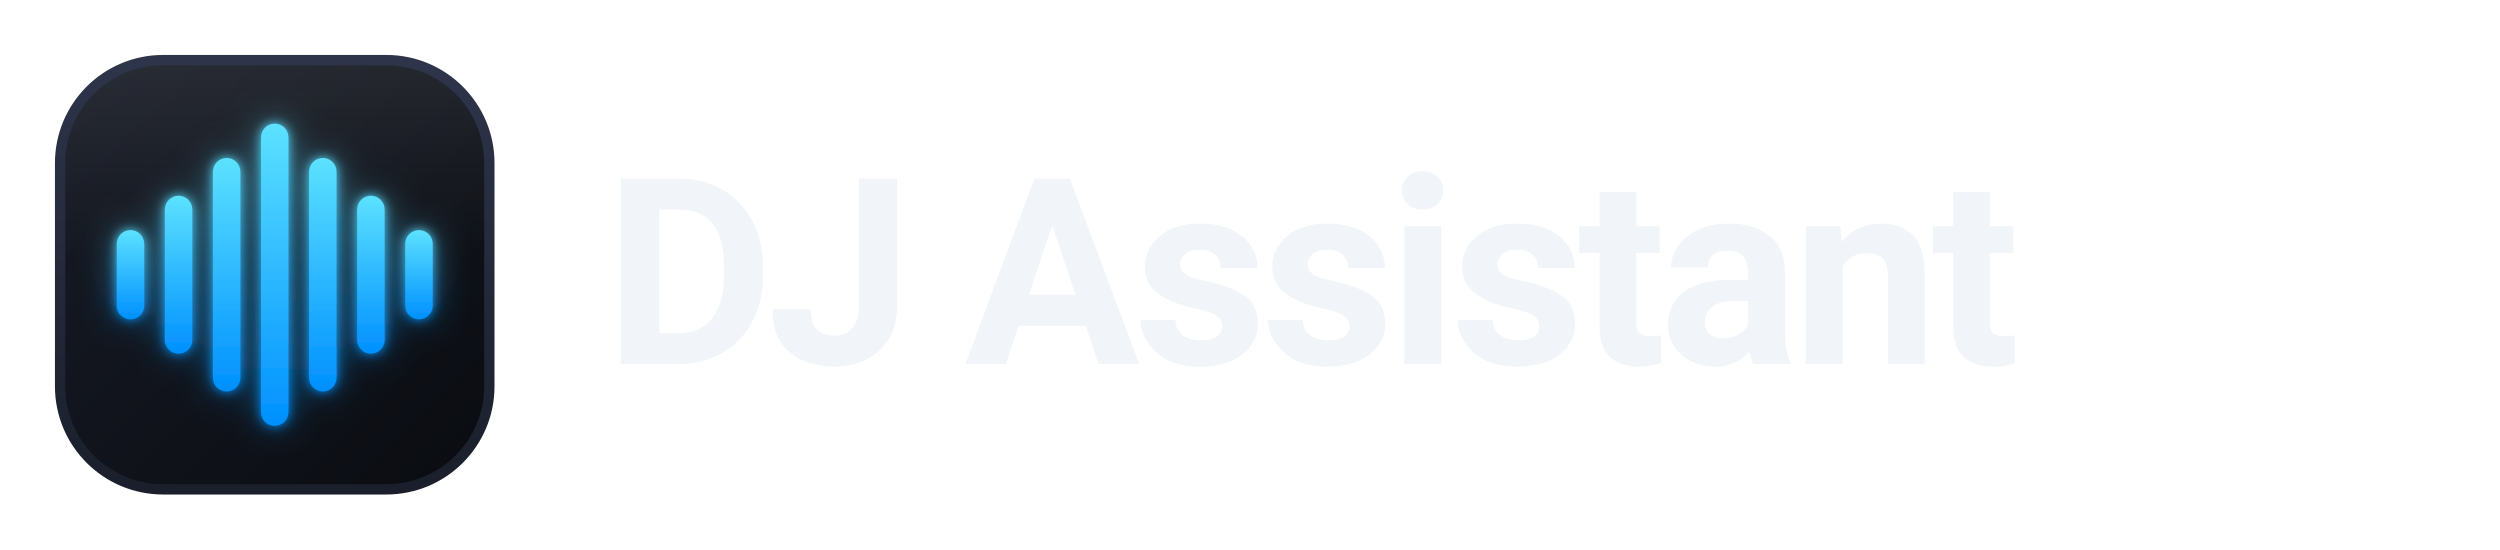
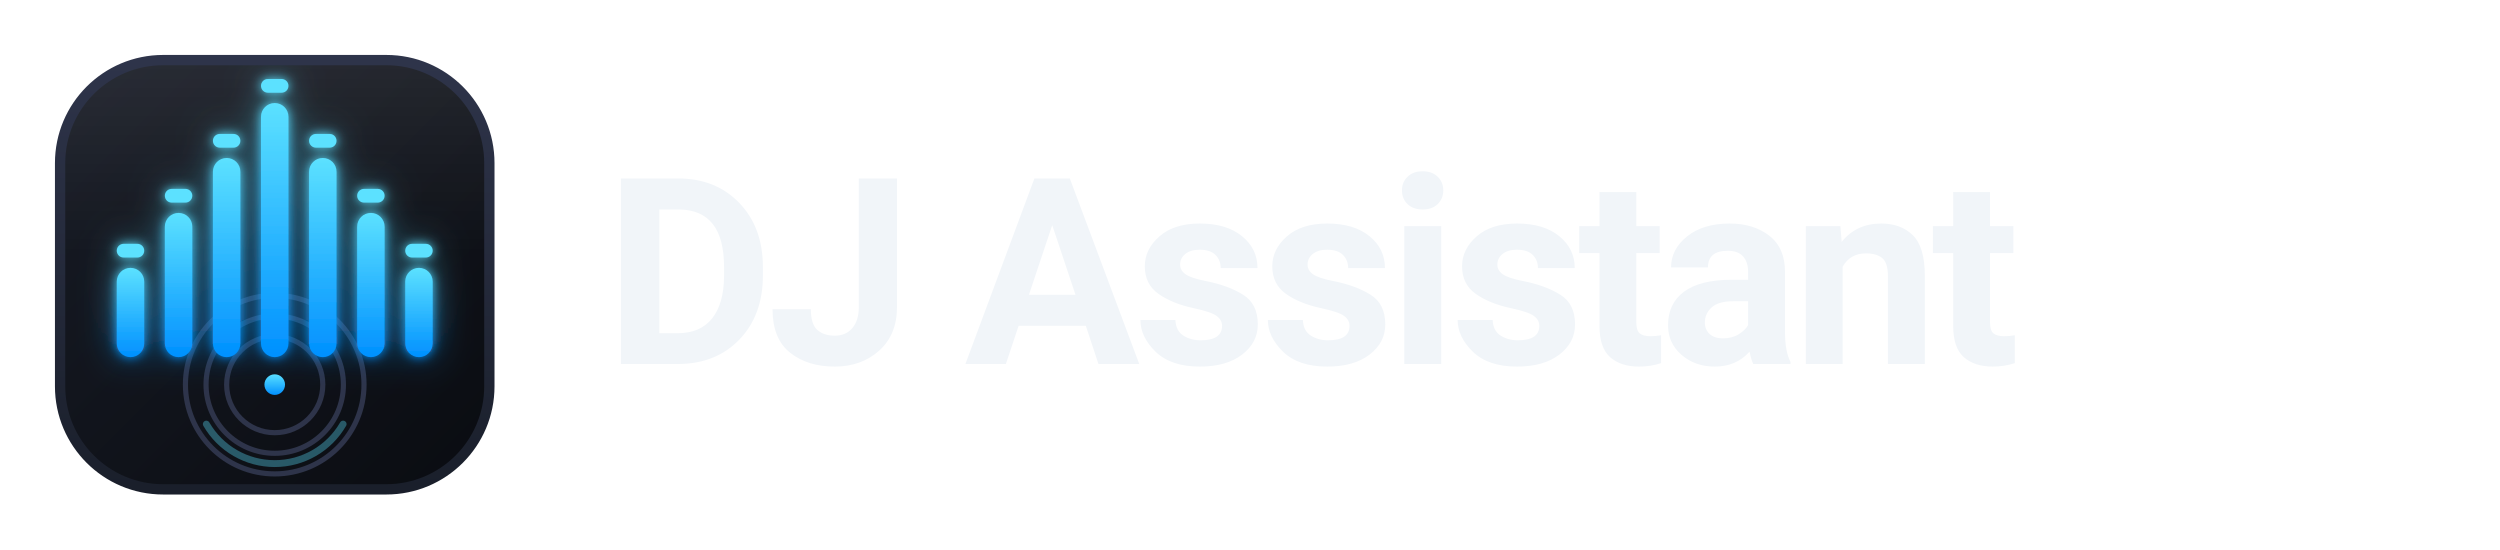
<svg xmlns="http://www.w3.org/2000/svg" width="364" height="80" viewBox="0 0 364 80" role="img" aria-label="DJ Assistant">
  <defs>
    <linearGradient id="wmBg" x1="0" y1="0" x2="1" y2="1">
      <stop offset="0" stop-color="#171B25" />
      <stop offset="1" stop-color="#0A0C11" />
    </linearGradient>
    <linearGradient id="wmSheen" x1="0" y1="0" x2="0" y2="1">
      <stop offset="0" stop-color="#FFFFFF" stop-opacity="0.08" />
      <stop offset="0.45" stop-color="#FFFFFF" stop-opacity="0" />
    </linearGradient>
    <linearGradient id="wmBorder" x1="0" y1="0" x2="0" y2="1">
      <stop offset="0" stop-color="#2E344A" />
      <stop offset="1" stop-color="#1A1F2B" />
    </linearGradient>
    <linearGradient id="wmEq" x1="0" y1="0" x2="0" y2="1">
      <stop offset="0" stop-color="#5CE1FF" />
      <stop offset="1" stop-color="#0090FF" />
    </linearGradient>
    <filter id="wmGlow" x="-50%" y="-50%" width="200%" height="200%">
      <feGaussianBlur in="SourceGraphic" stdDeviation="5" result="glowWide" />
      <feComponentTransfer in="glowWide" result="glowSoft">
        <feFuncA type="linear" slope="0.55" />
      </feComponentTransfer>
      <feGaussianBlur in="SourceGraphic" stdDeviation="1.5" result="glowTight" />
      <feMerge>
        <feMergeNode in="glowSoft" />
        <feMergeNode in="glowTight" />
        <feMergeNode in="SourceGraphic" />
      </feMerge>
    </filter>
    <clipPath id="wmClip">
      <rect x="1.5" y="1.5" width="125" height="125" rx="30" />
    </clipPath>
  </defs>
  <g transform="translate(8 8) scale(0.5)">
    <rect x="1.5" y="1.5" width="125" height="125" rx="30" fill="url(#wmBg)" />
    <rect x="1.5" y="1.5" width="125" height="125" fill="url(#wmSheen)" clip-path="url(#wmClip)" />
-     <g fill="url(#wmEq)" filter="url(#wmGlow)">
-       <rect x="18" y="51" width="8" height="26" rx="4" />
-       <rect x="32" y="41" width="8" height="46" rx="4" />
-       <rect x="46" y="30" width="8" height="68" rx="4" />
-       <rect x="60" y="20" width="8" height="88" rx="4" />
-       <rect x="74" y="30" width="8" height="68" rx="4" />
-       <rect x="88" y="41" width="8" height="46" rx="4" />
-       <rect x="102" y="51" width="8" height="26" rx="4" />
+     <g clip-path="url(#wmClip)">
+       <g fill="none" stroke="#2E344A" stroke-width="1.5">
+         <circle cx="64" cy="96" r="26" />
+         <circle cx="64" cy="96" r="20" />
+         <circle cx="64" cy="96" r="14" />
+       </g>
+       <path d="M44.08 107.5A23 23 0 0 0 83.92 107.5" fill="none" stroke="#5CE1FF" stroke-opacity="0.35" stroke-width="2" stroke-linecap="round" />
+       <circle cx="64" cy="96" r="3" fill="url(#wmEq)" />
+       <g filter="url(#wmGlow)">
+         <g fill="url(#wmEq)">
+           <rect x="18" y="62" width="8" height="26" rx="4" />
+           <rect x="32" y="46" width="8" height="42" rx="4" />
+           <rect x="46" y="30" width="8" height="58" rx="4" />
+           <rect x="60" y="14" width="8" height="74" rx="4" />
+           <rect x="74" y="30" width="8" height="58" rx="4" />
+           <rect x="88" y="46" width="8" height="42" rx="4" />
+           <rect x="102" y="62" width="8" height="26" rx="4" />
+         </g>
+         <g fill="#5CE1FF">
+           <rect x="18" y="55" width="8" height="4" rx="2" />
+           <rect x="32" y="39" width="8" height="4" rx="2" />
+           <rect x="46" y="23" width="8" height="4" rx="2" />
+           <rect x="60" y="7" width="8" height="4" rx="2" />
+           <rect x="74" y="23" width="8" height="4" rx="2" />
+           <rect x="88" y="39" width="8" height="4" rx="2" />
+           <rect x="102" y="55" width="8" height="4" rx="2" />
+         </g>
+       </g>
    </g>
    <rect x="1.5" y="1.5" width="125" height="125" rx="30" fill="none" stroke="url(#wmBorder)" stroke-width="3" />
  </g>
  <text x="88" y="53" font-family="ui-sans-serif, -apple-system, 'Segoe UI', Roboto, Helvetica, Arial, sans-serif" font-size="38" font-weight="700" letter-spacing="-1" textLength="252" lengthAdjust="spacing" fill="#F1F5F9">DJ Assistant</text>
</svg>
